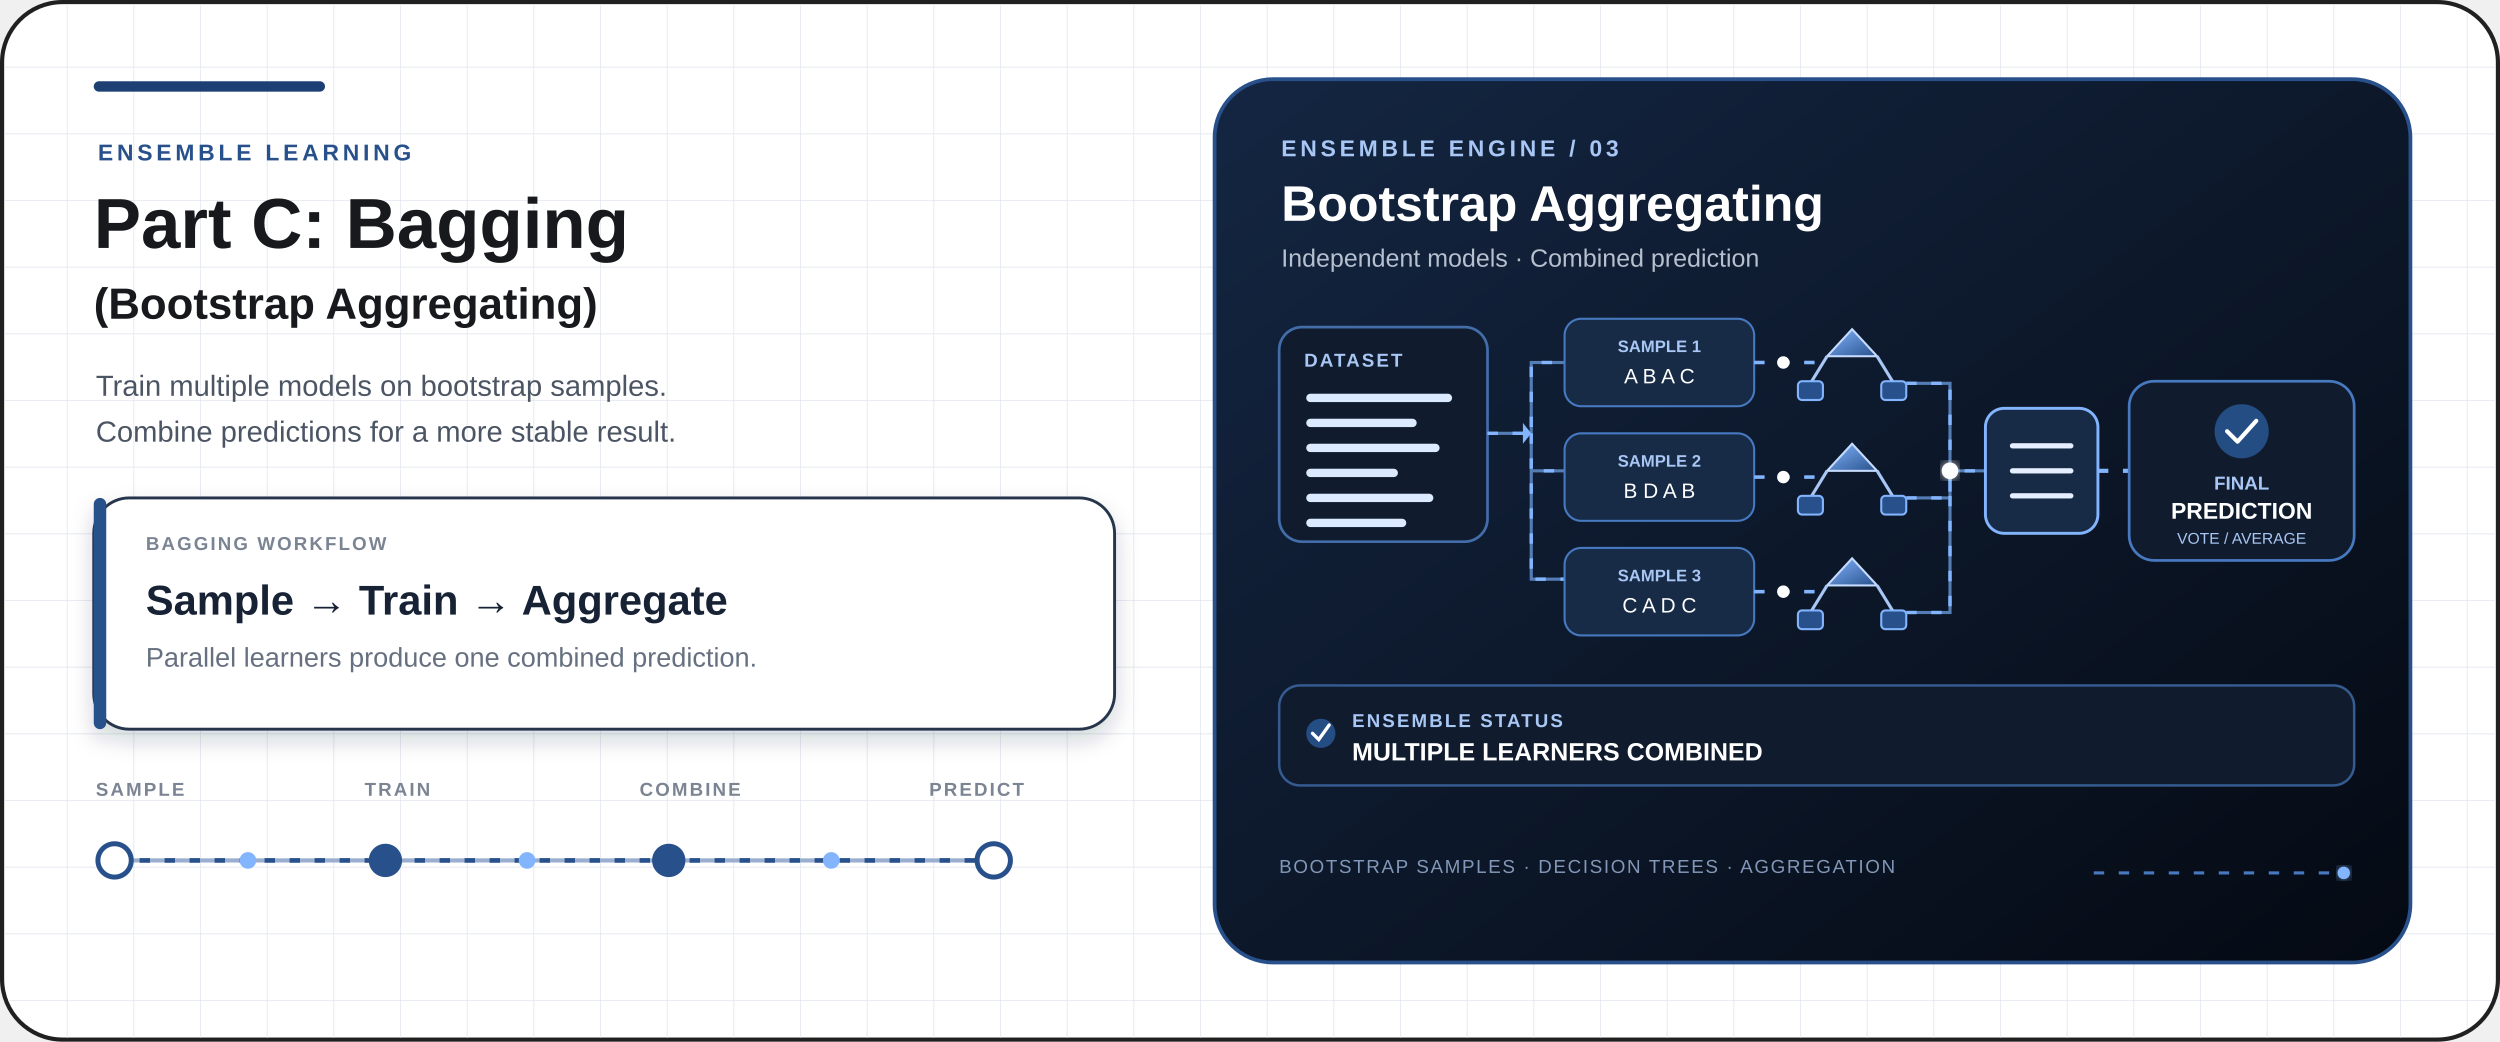
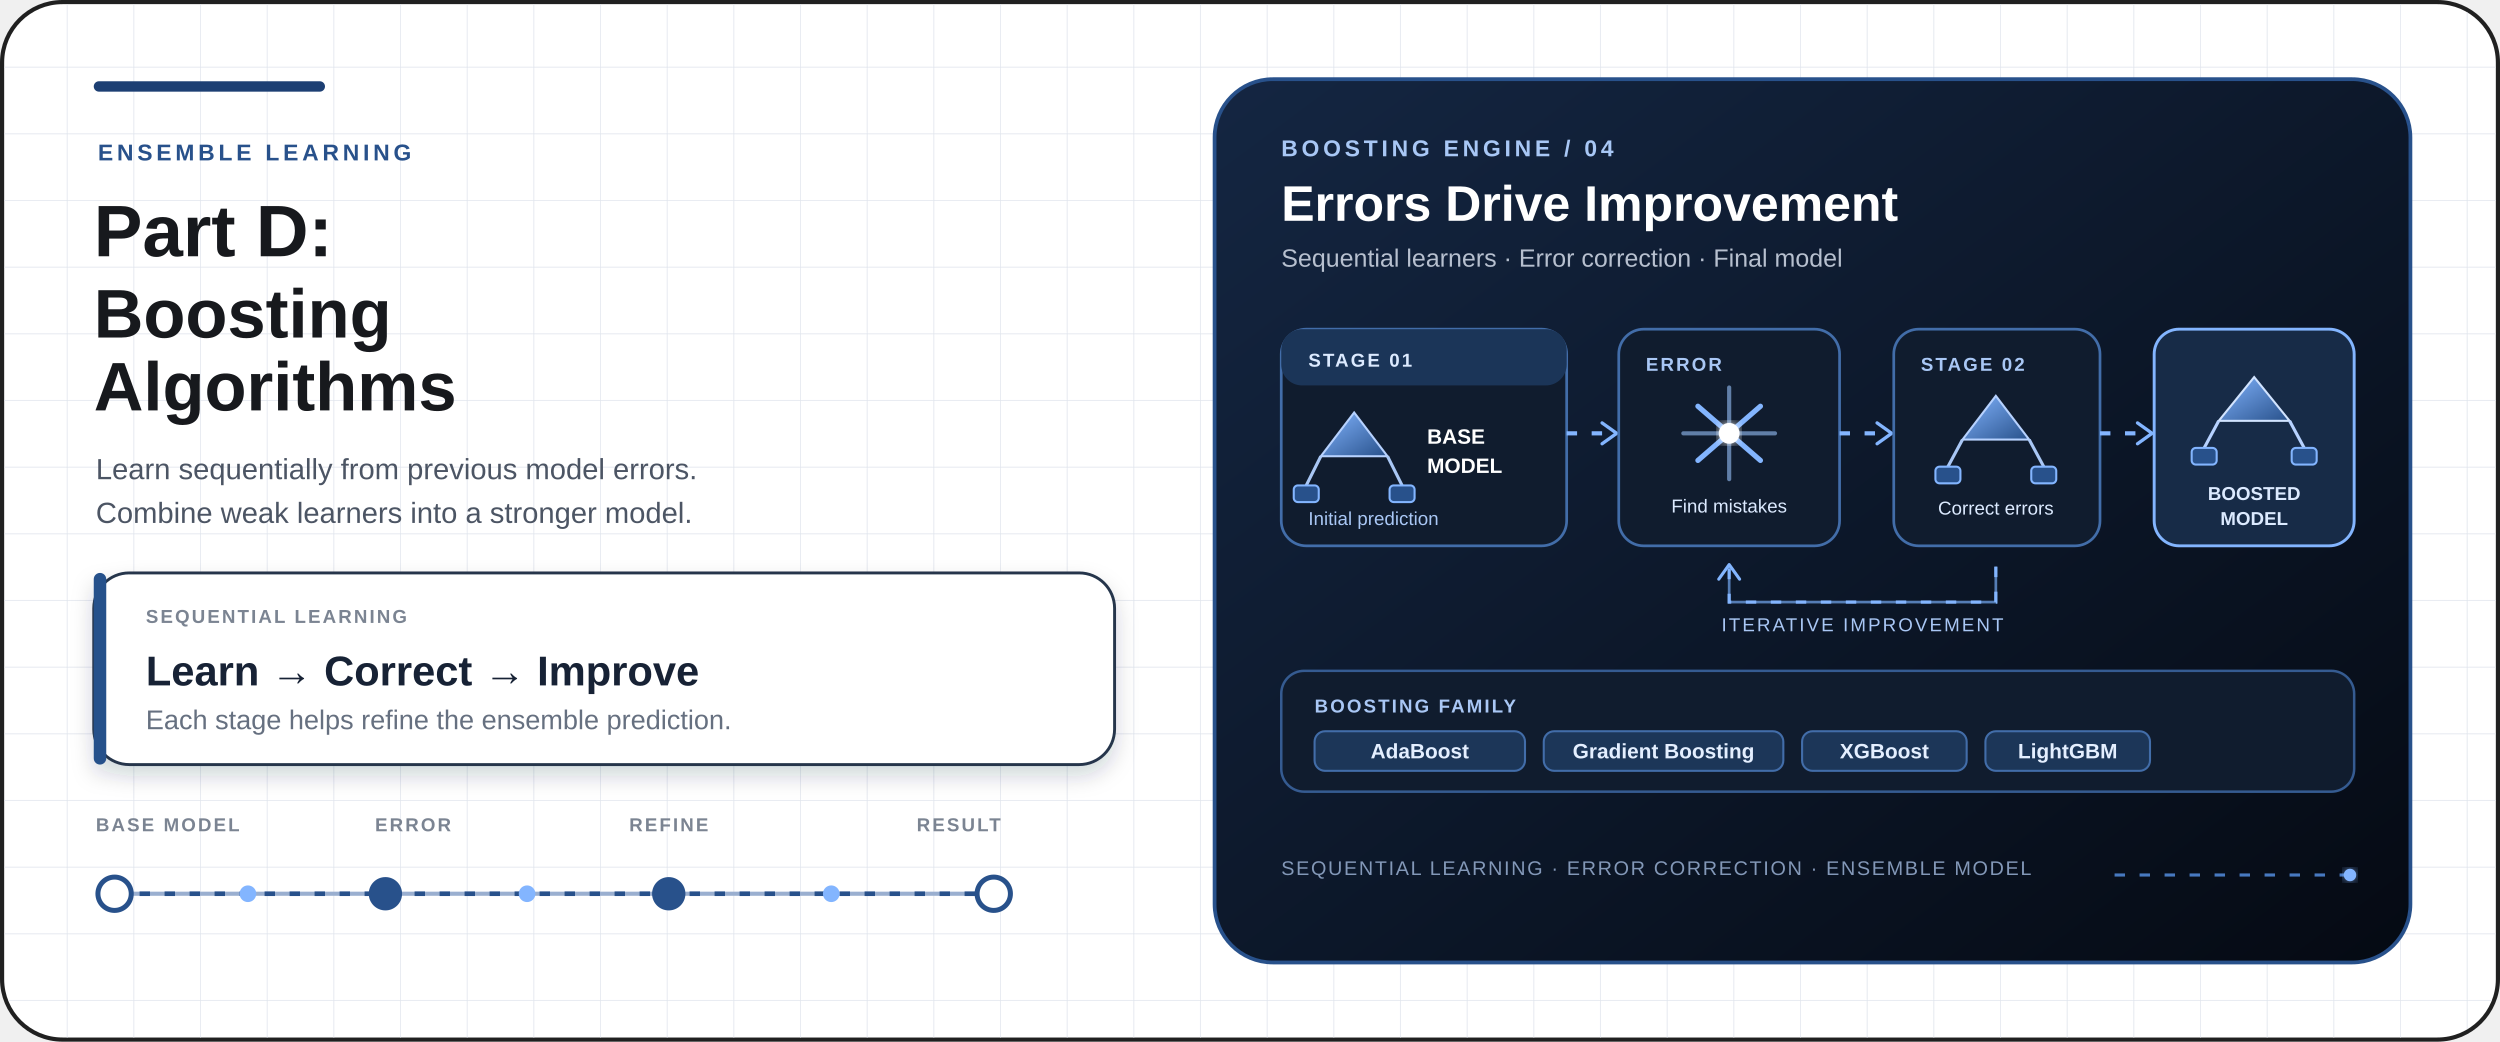
<svg xmlns="http://www.w3.org/2000/svg" width="1200" height="500" viewBox="0 0 1200 500">
  <defs>
    <pattern id="grid" width="32" height="32" patternUnits="userSpaceOnUse">
      <path d="M32 0H0V32" fill="none" stroke="#e0e5ed" stroke-width=".7" />
    </pattern>
    <linearGradient id="navy" x1="0" y1="0" x2="1" y2="1">
      <stop stop-color="#142642" />
      <stop offset="1" stop-color="#050a13" />
    </linearGradient>
    <linearGradient id="blue" x1="0" y1="0" x2="1" y2="1">
      <stop stop-color="#83b5ff" />
      <stop offset="1" stop-color="#28518b" />
    </linearGradient>
    <filter id="shadow" x="-20%" y="-20%" width="140%" height="150%">
      <feDropShadow dx="0" dy="5" stdDeviation="5" flood-color="#142642" flood-opacity=".18" />
    </filter>
    <filter id="glow">
      <feGaussianBlur stdDeviation="2.5" result="blur" />
      <feMerge>
        <feMergeNode in="blur" />
        <feMergeNode in="SourceGraphic" />
      </feMerge>
    </filter>
    <style>
      .font{font-family:Arial,Helvetica,sans-serif}
      .eyebrow{font-size:11px;font-weight:700;letter-spacing:1.8px}
      .small{font-size:9px;font-weight:700;letter-spacing:1px}
-       .flow{stroke-dasharray:5 7;animation:flow 3.5s linear infinite}
+       .flow{stroke-dasharray:5 7;animation:flow 3s linear infinite}
      .float{animation:float 3s ease-in-out infinite}
      .float2{animation:float 3.7s ease-in-out infinite reverse}
-       .pulse{transform-box:fill-box;transform-origin:center;animation:pulse 2s ease-in-out infinite}
+       .pulse{animation:pulse 2s ease-in-out infinite}
      .blink{animation:blink 1.8s ease-in-out infinite}
      @keyframes flow{to{stroke-dashoffset:-48}}
      @keyframes float{0%,100%{transform:translateY(0)}50%{transform:translateY(-5px)}}
-       @keyframes pulse{0%,100%{opacity:.55}50%{opacity:1}}
+       @keyframes pulse{0%,100%{opacity:.5}50%{opacity:1}}
      @keyframes blink{0%,100%{opacity:.35}50%{opacity:1}}
    </style>
  </defs>
  <rect x="1" y="1" width="1198" height="498" rx="29" fill="#fff" stroke="#202020" stroke-width="2" />
  <rect x="2" y="2" width="1196" height="496" rx="28" fill="url(#grid)" />
  <rect x="45" y="39" width="111" height="5" rx="2.5" fill="#1d3f73" />
  <text class="font eyebrow" x="47" y="77" fill="#28518b">ENSEMBLE LEARNING</text>
-   <text class="font" x="45" y="119" font-size="34" font-weight="800" fill="#17191d">Part C: Bagging</text>
-   <text class="font" x="45" y="153" font-size="21" font-weight="750" fill="#17191d">(Bootstrap Aggregating)</text>
-   <text class="font" x="46" y="190" font-size="14" fill="#4c5564">Train multiple models on bootstrap samples.</text>
-   <text class="font" x="46" y="212" font-size="14" fill="#4c5564">Combine predictions for a more stable result.</text>
+   <text class="font" x="45" y="123" font-size="35" font-weight="800" fill="#17191d">Part D:</text>
+   <text class="font" x="45" y="162" font-size="33" font-weight="800" fill="#17191d">Boosting</text>
+   <text class="font" x="45" y="197" font-size="33" font-weight="800" fill="#17191d">Algorithms</text>
+   <text class="font" x="46" y="230" font-size="14" fill="#4c5564">Learn sequentially from previous model errors.</text>
+   <text class="font" x="46" y="251" font-size="14" fill="#4c5564">Combine weak learners into a stronger model.</text>
  <g filter="url(#shadow)">
-     <rect x="45" y="239" width="490" height="111" rx="17" fill="#fff" stroke="#25364c" stroke-width="1.4" />
-     <rect x="45" y="239" width="6" height="111" rx="3" fill="#28518b" />
+     <rect x="45" y="275" width="490" height="92" rx="17" fill="#fff" stroke="#25364c" stroke-width="1.4" />
+     <rect x="45" y="275" width="6" height="92" rx="3" fill="#28518b" />
  </g>
-   <text class="font small" x="70" y="264" fill="#7b8492">BAGGING WORKFLOW</text>
-   <text class="font" x="70" y="295" font-size="20" font-weight="750" fill="#172235">Sample → Train → Aggregate</text>
-   <text class="font" x="70" y="320" font-size="13" fill="#667080">Parallel learners produce one combined prediction.</text>
+   <text class="font small" x="70" y="299" fill="#7b8492">SEQUENTIAL LEARNING</text>
+   <text class="font" x="70" y="329" font-size="20" font-weight="750" fill="#172235">Learn → Correct → Improve</text>
+   <text class="font" x="70" y="350" font-size="13" fill="#667080">Each stage helps refine the ensemble prediction.</text>
  <g class="font small" fill="#7b8492">
-     <text x="46" y="382">SAMPLE</text>
-     <text x="175" y="382">TRAIN</text>
-     <text x="307" y="382">COMBINE</text>
-     <text x="446" y="382">PREDICT</text>
+     <text x="46" y="399">BASE MODEL</text>
+     <text x="180" y="399">ERROR</text>
+     <text x="302" y="399">REFINE</text>
+     <text x="440" y="399">RESULT</text>
  </g>
-   <path d="M55 413H477" stroke="#9aafd0" stroke-width="2" stroke-linecap="round" />
-   <path class="flow" d="M55 413H477" stroke="#28518b" stroke-width="2.2" fill="none" />
-   <circle cx="55" cy="413" r="8" fill="#fff" stroke="#28518b" stroke-width="2.4" />
-   <circle cx="185" cy="413" r="8" fill="#28518b" />
-   <circle cx="321" cy="413" r="8" fill="#28518b" />
-   <circle cx="477" cy="413" r="8" fill="#fff" stroke="#28518b" stroke-width="2.4" />
-   <circle class="pulse" cx="119" cy="413" r="4" fill="#83b5ff" />
-   <circle class="pulse" cx="253" cy="413" r="4" fill="#83b5ff" />
-   <circle class="pulse" cx="399" cy="413" r="4" fill="#83b5ff" />
+   <path d="M55 429H477" stroke="#9aafd0" stroke-width="2" stroke-linecap="round" />
+   <path class="flow" d="M55 429H477" stroke="#28518b" stroke-width="2.2" fill="none" />
+   <circle cx="55" cy="429" r="8" fill="#fff" stroke="#28518b" stroke-width="2.4" />
+   <circle cx="185" cy="429" r="8" fill="#28518b" />
+   <circle cx="321" cy="429" r="8" fill="#28518b" />
+   <circle cx="477" cy="429" r="8" fill="#fff" stroke="#28518b" stroke-width="2.4" />
+   <circle class="pulse" cx="119" cy="429" r="4" fill="#83b5ff" />
+   <circle class="pulse" cx="253" cy="429" r="4" fill="#83b5ff" />
+   <circle class="pulse" cx="399" cy="429" r="4" fill="#83b5ff" />
  <rect x="583" y="38" width="574" height="424" rx="28" fill="url(#navy)" stroke="#28518b" stroke-width="1.8" />
-   <text class="font eyebrow" x="615" y="75" fill="#a8c7f5">ENSEMBLE ENGINE / 03</text>
-   <text class="font" x="615" y="106" font-size="24" font-weight="800" fill="#fff">Bootstrap Aggregating</text>
-   <text class="font" x="615" y="128" font-size="12" fill="#b7c0cf">Independent models · Combined prediction</text>
-   <rect x="614" y="157" width="100" height="103" rx="11" fill="#101c2e" stroke="#426da9" stroke-width="1.3" />
-   <text class="font small" x="626" y="176" fill="#a9c7f5">DATASET</text>
-   <g fill="#dceaff">
-     <rect x="627" y="189" width="70" height="4" rx="2" />
-     <rect x="627" y="201" width="53" height="4" rx="2" />
-     <rect x="627" y="213" width="64" height="4" rx="2" />
-     <rect x="627" y="225" width="44" height="4" rx="2" />
-     <rect x="627" y="237" width="61" height="4" rx="2" />
-     <rect x="627" y="249" width="48" height="4" rx="2" />
+   <text class="font eyebrow" x="615" y="75" fill="#a8c7f5">BOOSTING ENGINE / 04</text>
+   <text class="font" x="615" y="106" font-size="24" font-weight="800" fill="#fff">Errors Drive Improvement</text>
+   <text class="font" x="615" y="128" font-size="12" fill="#b7c0cf">Sequential learners · Error correction · Final model</text>
+   <g class="float">
+     <rect x="615" y="158" width="137" height="104" rx="12" fill="#101c2e" stroke="#426da9" stroke-width="1.3" />
+     <rect x="615" y="158" width="137" height="27" rx="10" fill="#1b3558" />
+     <text class="font small" x="628" y="176" fill="#dceaff">STAGE 01</text>
+     <path d="M650 198L634 219H666Z" fill="url(#blue)" stroke="#b7d2ff" />
+     <path d="M634 219L627 233M666 219L673 233" fill="none" stroke="#a9c7f5" stroke-width="1.5" />
+     <rect x="621" y="233" width="12" height="8" rx="2" fill="#28518b" stroke="#83b5ff" />
+     <rect x="667" y="233" width="12" height="8" rx="2" fill="#28518b" stroke="#83b5ff" />
+     <text class="font" x="685" y="213" font-size="10" font-weight="700" fill="#fff">BASE</text>
+     <text class="font" x="685" y="227" font-size="10" font-weight="700" fill="#fff">MODEL</text>
+     <text class="font" x="628" y="252" font-size="9" fill="#a9c7f5">Initial prediction</text>
  </g>
-   <path d="M714 208H735V174H751M735 208V226H751M735 208V278H751" fill="none" stroke="#557db5" stroke-width="1.5" />
-   <path class="flow" d="M714 208H735V174H751M735 208V226H751M735 208V278H751" fill="none" stroke="#83b5ff" stroke-width="1.6" />
-   <path d="M735 208l-4 -5v10z" fill="#83b5ff" />
-   <g>
-     <rect x="751" y="153" width="91" height="42" rx="8" fill="#172b47" stroke="#4779c0" />
-     <rect x="751" y="208" width="91" height="42" rx="8" fill="#172b47" stroke="#4779c0" />
-     <rect x="751" y="263" width="91" height="42" rx="8" fill="#172b47" stroke="#4779c0" />
-     <text class="font" x="796.5" y="169" text-anchor="middle" font-size="8" font-weight="700" fill="#a9c7f5">SAMPLE 1</text>
-     <text class="font" x="796.5" y="184" text-anchor="middle" font-size="10" fill="#fff">A B A C</text>
-     <text class="font" x="796.5" y="224" text-anchor="middle" font-size="8" font-weight="700" fill="#a9c7f5">SAMPLE 2</text>
-     <text class="font" x="796.5" y="239" text-anchor="middle" font-size="10" fill="#fff">B D A B</text>
-     <text class="font" x="796.5" y="279" text-anchor="middle" font-size="8" font-weight="700" fill="#a9c7f5">SAMPLE 3</text>
-     <text class="font" x="796.5" y="294" text-anchor="middle" font-size="10" fill="#fff">C A D C</text>
+   <path class="flow" d="M752 208H773" fill="none" stroke="#83b5ff" stroke-width="2" />
+   <path d="M769 203L776 208L769 213" fill="none" stroke="#83b5ff" stroke-width="1.6" stroke-linecap="round" stroke-linejoin="round" />
+   <rect x="777" y="158" width="106" height="104" rx="12" fill="#101c2e" stroke="#426da9" stroke-width="1.3" />
+   <text class="font small" x="790" y="178" fill="#a9c7f5">ERROR</text>
+   <g transform="translate(830 208)">
+     <path d="M-22 0H22" stroke="#617fa8" stroke-width="2" stroke-linecap="round" />
+     <path d="M0 -22V22" stroke="#617fa8" stroke-width="2" stroke-linecap="round" />
+     <path d="M-15 -13L15 13M15 -13L-15 13" stroke="#83b5ff" stroke-width="2.5" stroke-linecap="round" />
+     <circle cx="0" cy="0" r="5" fill="#fff" filter="url(#glow)" />
  </g>
-   <path class="flow" d="M842 174H873M842 229H873M842 284H873" fill="none" stroke="#83b5ff" stroke-width="1.7" />
-   <circle class="pulse" cx="856" cy="174" r="3" fill="#fff" />
-   <circle class="pulse" cx="856" cy="229" r="3" fill="#fff" />
-   <circle class="pulse" cx="856" cy="284" r="3" fill="#fff" />
+   <text class="font" x="830" y="246" text-anchor="middle" font-size="9" fill="#dceaff">Find mistakes</text>
+   <path class="flow" d="M883 208H905" fill="none" stroke="#83b5ff" stroke-width="2" />
+   <path d="M901 203L908 208L901 213" fill="none" stroke="#83b5ff" stroke-width="1.6" stroke-linecap="round" stroke-linejoin="round" />
+   <g class="float2">
+     <rect x="909" y="158" width="99" height="104" rx="12" fill="#101c2e" stroke="#426da9" stroke-width="1.3" />
+     <text class="font small" x="922" y="178" fill="#a9c7f5">STAGE 02</text>
+     <path d="M958 190L942 211H974Z" fill="url(#blue)" stroke="#b7d2ff" />
+     <path d="M942 211L935 224M974 211L981 224" fill="none" stroke="#a9c7f5" stroke-width="1.5" />
+     <rect x="929" y="224" width="12" height="8" rx="2" fill="#28518b" stroke="#83b5ff" />
+     <rect x="975" y="224" width="12" height="8" rx="2" fill="#28518b" stroke="#83b5ff" />
+     <text class="font" x="958" y="247" text-anchor="middle" font-size="9" fill="#dceaff">Correct errors</text>
+   </g>
+   <path class="flow" d="M1008 208H1030" fill="none" stroke="#83b5ff" stroke-width="2" />
+   <path d="M1026 203L1033 208L1026 213" fill="none" stroke="#83b5ff" stroke-width="1.6" stroke-linecap="round" stroke-linejoin="round" />
+   <rect x="1034" y="158" width="96" height="104" rx="12" fill="#172b47" stroke="#83b5ff" stroke-width="1.4" />
  <g class="float">
-     <g transform="translate(889 158)">
-       <path d="M0 0L-12 13H12Z" fill="url(#blue)" stroke="#c6dcff" />
-       <path d="M-12 13L-20 26M12 13L20 26" stroke="#a9c7f5" stroke-width="1.5" fill="none" />
-       <rect x="-26" y="25" width="12" height="9" rx="2" fill="#28518b" stroke="#83b5ff" />
-       <rect x="14" y="25" width="12" height="9" rx="2" fill="#28518b" stroke="#83b5ff" />
-     </g>
+     <path d="M1082 181L1065 202H1099Z" fill="url(#blue)" stroke="#d2e4ff" />
+     <path d="M1065 202L1058 215M1099 202L1106 215" fill="none" stroke="#b7d2ff" stroke-width="1.5" />
+     <rect x="1052" y="215" width="12" height="8" rx="2" fill="#28518b" stroke="#83b5ff" />
+     <rect x="1100" y="215" width="12" height="8" rx="2" fill="#28518b" stroke="#83b5ff" />
  </g>
-   <g class="float2">
-     <g transform="translate(889 213)">
-       <path d="M0 0L-12 13H12Z" fill="url(#blue)" stroke="#c6dcff" />
-       <path d="M-12 13L-20 26M12 13L20 26" stroke="#a9c7f5" stroke-width="1.5" fill="none" />
-       <rect x="-26" y="25" width="12" height="9" rx="2" fill="#28518b" stroke="#83b5ff" />
-       <rect x="14" y="25" width="12" height="9" rx="2" fill="#28518b" stroke="#83b5ff" />
-     </g>
-   </g>
-   <g class="float">
-     <g transform="translate(889 268)">
-       <path d="M0 0L-12 13H12Z" fill="url(#blue)" stroke="#c6dcff" />
-       <path d="M-12 13L-20 26M12 13L20 26" stroke="#a9c7f5" stroke-width="1.5" fill="none" />
-       <rect x="-26" y="25" width="12" height="9" rx="2" fill="#28518b" stroke="#83b5ff" />
-       <rect x="14" y="25" width="12" height="9" rx="2" fill="#28518b" stroke="#83b5ff" />
-     </g>
-   </g>
-   <path d="M915 184H936V226M915 239H936V226M915 294H936V226H953" fill="none" stroke="#557db5" stroke-width="1.5" />
-   <path class="flow" d="M915 184H936V226M915 239H936V226M915 294H936V226H953" fill="none" stroke="#83b5ff" stroke-width="1.6" />
-   <circle class="pulse" cx="936" cy="226" r="4" fill="#fff" filter="url(#glow)" />
-   <rect x="953" y="196" width="54" height="60" rx="9" fill="#172b47" stroke="#83b5ff" stroke-width="1.4" />
-   <g stroke="#e5efff" stroke-width="2.5" stroke-linecap="round">
-     <path d="M966 214H994" />
-     <path d="M966 226H994" />
-     <path d="M966 238H994" />
-   </g>
-   <path class="flow" d="M1007 226H1022" stroke="#83b5ff" stroke-width="2" fill="none" />
-   <rect x="1022" y="183" width="108" height="86" rx="12" fill="#101c2e" stroke="#4779c0" stroke-width="1.3" />
-   <g class="float">
-     <circle cx="1076" cy="207" r="13" fill="#244d83" />
-     <path d="M1069 207L1074 212L1083 202" fill="none" stroke="#fff" stroke-width="2" stroke-linecap="round" stroke-linejoin="round" />
-   </g>
-   <text class="font" x="1076" y="235" text-anchor="middle" font-size="9" font-weight="700" fill="#a9c7f5">FINAL</text>
-   <text class="font" x="1076" y="249" text-anchor="middle" font-size="11" font-weight="800" fill="#fff">PREDICTION</text>
-   <text class="font" x="1076" y="261" text-anchor="middle" font-size="7.5" fill="#a9c7f5">VOTE / AVERAGE</text>
-   <rect x="614" y="329" width="516" height="48" rx="10" fill="#101c2e" stroke="#355b91" stroke-width="1.2" />
-   <circle cx="634" cy="352" r="7" fill="#244d83" />
-   <path d="M630 352L633 355L638 348" fill="none" stroke="#fff" stroke-width="1.6" stroke-linecap="round" />
-   <text class="font small" x="649" y="349" fill="#a9c7f5">ENSEMBLE STATUS</text>
-   <text class="font" x="649" y="365" font-size="12" font-weight="800" fill="#fff">MULTIPLE LEARNERS COMBINED</text>
-   <text class="font" x="614" y="419" font-size="9" letter-spacing=".8" fill="#8398b8">BOOTSTRAP SAMPLES · DECISION TREES · AGGREGATION</text>
-   <path class="flow" d="M1005 419H1125" fill="none" stroke="#4779c0" stroke-width="1.5" />
-   <circle class="pulse" cx="1125" cy="419" r="3" fill="#83b5ff" filter="url(#glow)" />
+   <text class="font" x="1082" y="240" text-anchor="middle" font-size="9" font-weight="700" fill="#dceaff">BOOSTED</text>
+   <text class="font" x="1082" y="252" text-anchor="middle" font-size="9" font-weight="700" fill="#dceaff">MODEL</text>
+   <path d="M958 272V289H830V272" fill="none" stroke="#557db5" stroke-width="1.3" />
+   <path class="flow" d="M958 272V289H830V272" fill="none" stroke="#83b5ff" stroke-width="1.5" />
+   <path d="M825 278L830 271L835 278" fill="none" stroke="#83b5ff" stroke-width="1.5" stroke-linecap="round" stroke-linejoin="round" />
+   <text class="font" x="894" y="303" text-anchor="middle" font-size="9" letter-spacing="1" fill="#a9c7f5">ITERATIVE IMPROVEMENT</text>
+   <rect x="615" y="322" width="515" height="58" rx="11" fill="#101c2e" stroke="#355b91" stroke-width="1.2" />
+   <text class="font small" x="631" y="342" fill="#a9c7f5">BOOSTING FAMILY</text>
+   <rect x="631" y="351" width="101" height="19" rx="5" fill="#1c3658" stroke="#426da9" />
+   <text class="font" x="681.5" y="364" text-anchor="middle" font-size="10" font-weight="700" fill="#e4efff">AdaBoost</text>
+   <rect x="741" y="351" width="115" height="19" rx="5" fill="#1c3658" stroke="#426da9" />
+   <text class="font" x="798.5" y="364" text-anchor="middle" font-size="10" font-weight="700" fill="#e4efff">Gradient Boosting</text>
+   <rect x="865" y="351" width="79" height="19" rx="5" fill="#1c3658" stroke="#426da9" />
+   <text class="font" x="904.5" y="364" text-anchor="middle" font-size="10" font-weight="700" fill="#e4efff">XGBoost</text>
+   <rect x="953" y="351" width="79" height="19" rx="5" fill="#1c3658" stroke="#426da9" />
+   <text class="font" x="992.5" y="364" text-anchor="middle" font-size="10" font-weight="700" fill="#e4efff">LightGBM</text>
+   <text class="font" x="615" y="420" font-size="9.5" letter-spacing=".8" fill="#8398b8">SEQUENTIAL LEARNING · ERROR CORRECTION · ENSEMBLE MODEL</text>
+   <path class="flow" d="M1015 420H1128" fill="none" stroke="#4779c0" stroke-width="1.5" />
+   <circle class="pulse" cx="1128" cy="420" r="3" fill="#83b5ff" filter="url(#glow)" />
</svg>
